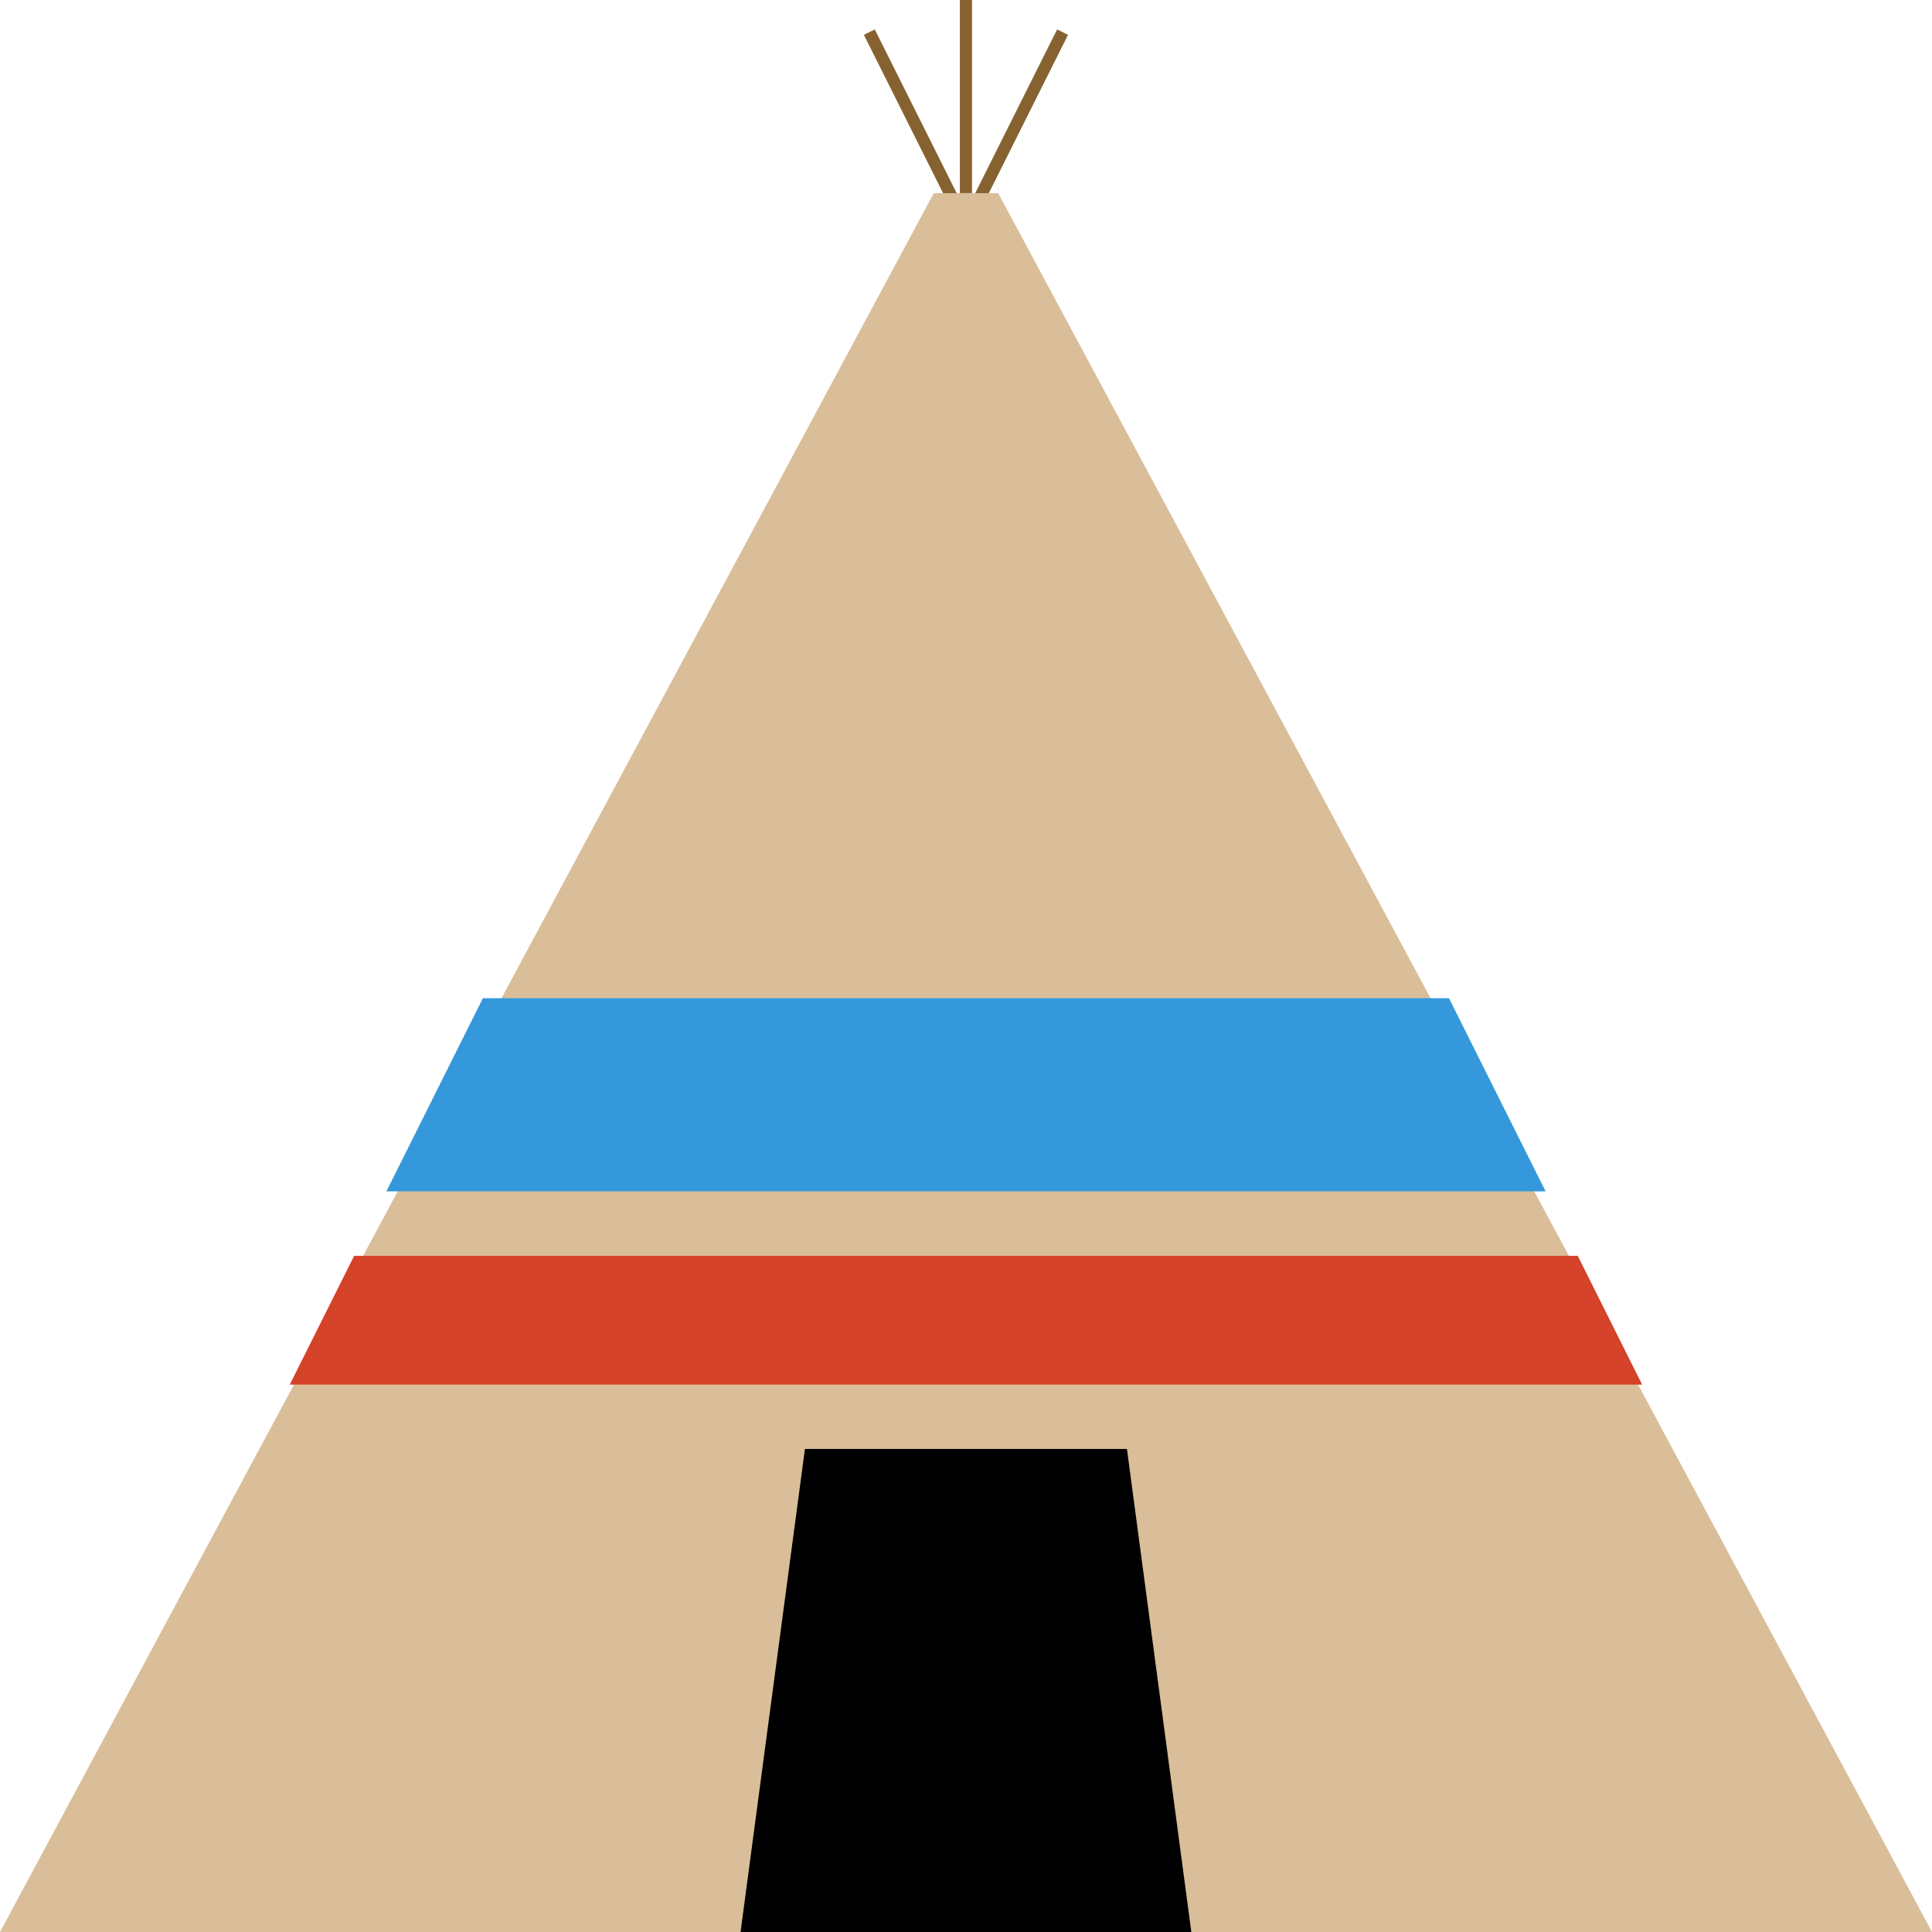
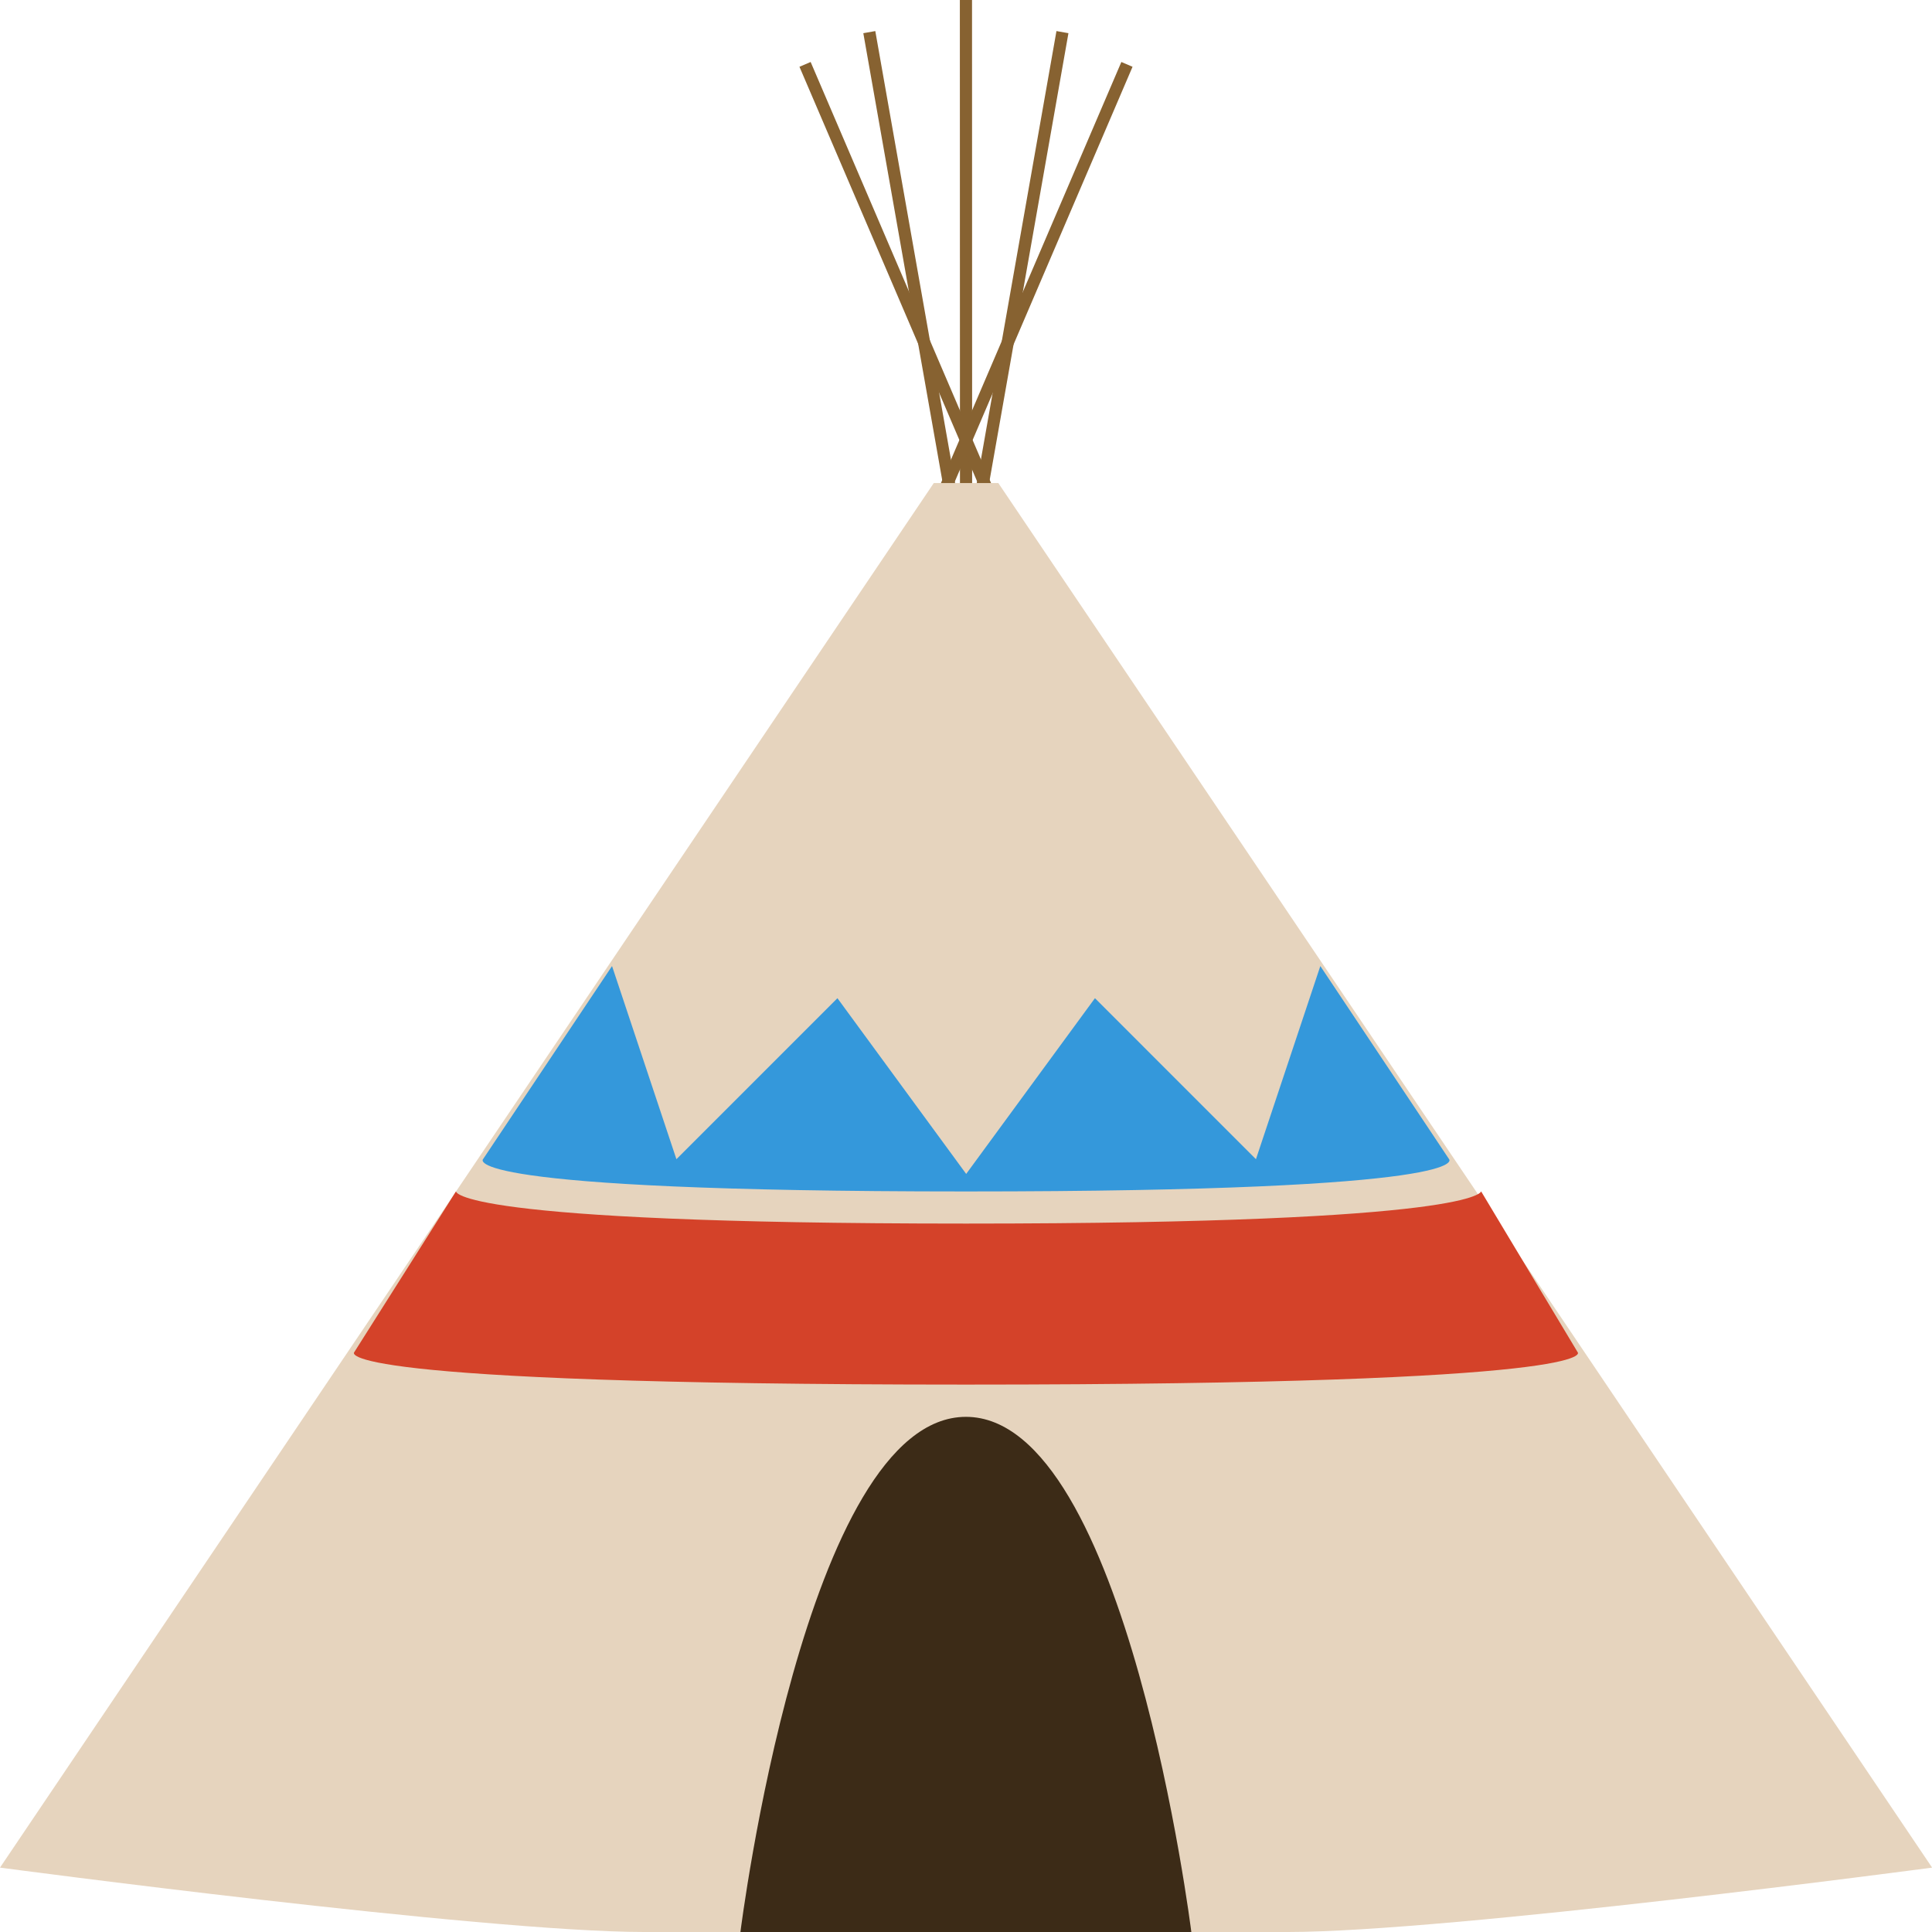
- <svg xmlns="http://www.w3.org/2000/svg" id="svg2" height="15.875mm" width="15.875mm" version="1.1" viewBox="0 0 15.875 15.875">
-   <g id="layer1" transform="translate(-21.167 -16.542)">
-     <path id="path4524" d="m28.31 16.806 0.794 1.587 0.794-1.587" stroke="#876231" stroke-width=".1" fill="none" />
-     <path id="path4526" d="m29.104 18.129 0-1.587" stroke="#876231" stroke-width=".1" fill="none" />
-     <g fill-rule="evenodd">
-       <path id="path4516" d="m28.84 18.129-7.673 14.288 15.875 0-7.673-14.288z" fill="#dabe99" />
-       <path id="path4528" d="m23.548 27.919h11.112l-0.529-1.058h-10.054z" fill="#d44229" />
-       <path id="path4530" d="m27.252 32.417h3.704l-0.529-3.969h-2.646z" />
-       <path id="path4532" d="m24.342 26.331h9.525l-0.794-1.587h-7.938z" fill="#3498db" />
-     </g>
+ <svg xmlns="http://www.w3.org/2000/svg" id="svg2" height="15.875mm" viewBox="0 0 15.875 15.875" width="15.875mm" version="1.1">
+   <defs id="defs4529" />
+   <g stroke="#876231" stroke-width=".1" fill="none" id="g4515">
+     <path id="path4524" d="m7.143 0.264 0.794 4.498 0.793-4.498" />
+     <path id="path4526" d="m7.938 4.233-0.001-4.234" />
+     <path id="path4597" d="m8.202 4.233-1.587-3.704" />
+     <path id="path4599" d="m7.673 4.233 1.587-3.704" />
+   </g>
+   <g fill-rule="evenodd" id="g4521">
+     <path id="path4516" d="m7.673 3.969-7.673 11.377s3.969 0.529 5.292 0.529h2.646 2.646c1.323 0 5.292-0.529 5.292-0.529l-7.673-11.377z" fill="#e6d4be" />
+     <path id="path4528" d="m2.91 11.112s-0.265 0.265 5.027 0.265 5.027-0.265 5.027-0.265l-0.794-1.323s0 0.265-4.233 0.265-4.19-0.265-4.19-0.265z" fill="#d44229" />
+     <path id="path4532" d="m3.969 9.525s-0.265 0.265 3.969 0.265c4.233 0 3.969-0.265 3.969-0.265l-1.058-1.587-0.529 1.587-1.323-1.323-1.058 1.444-1.058-1.444-1.323 1.323-0.529-1.587z" fill="#3498db" />
+     <path id="path4530" d="m6.085 15.875h3.704s-0.529-4.233-1.852-4.233-1.853 4.233-1.853 4.233z" fill="#3c2b17" />
  </g>
</svg>
